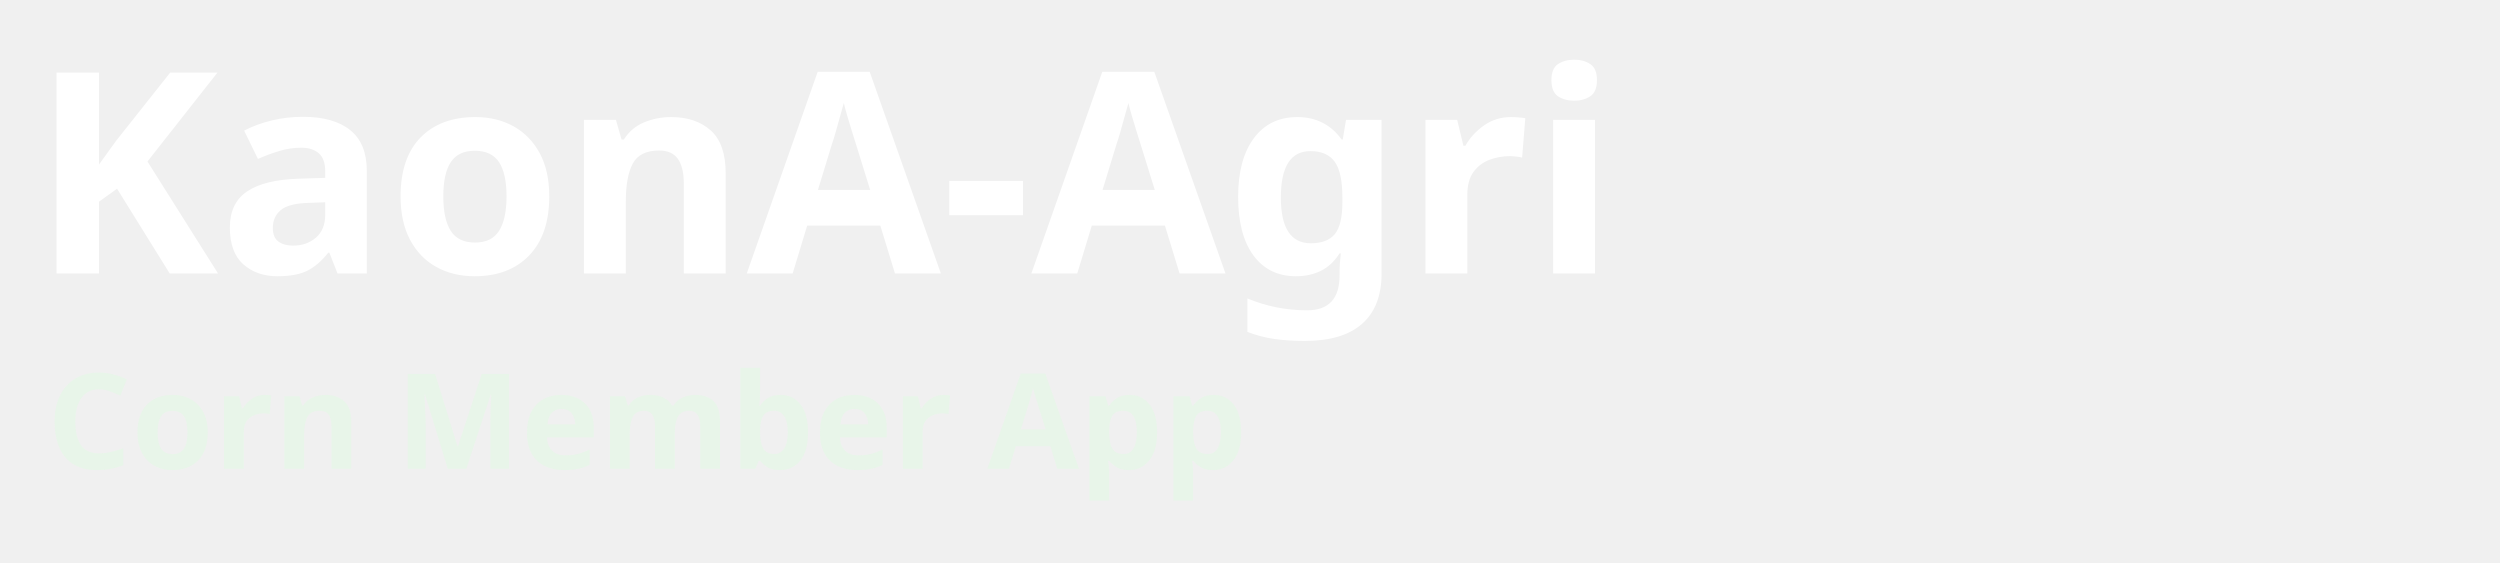
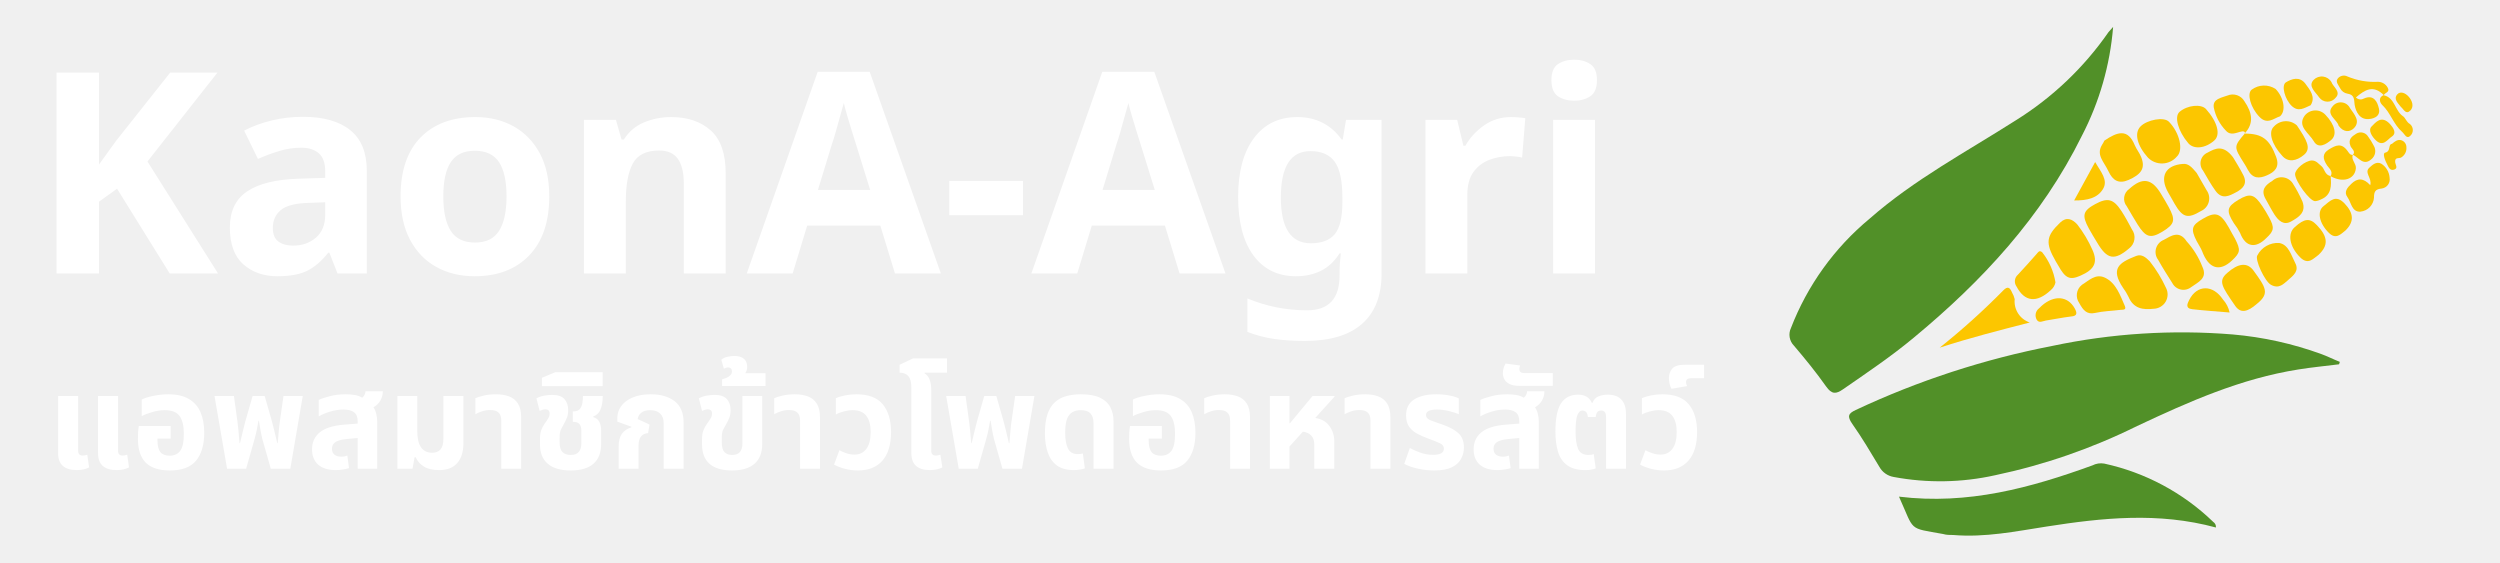
- <svg xmlns="http://www.w3.org/2000/svg" width="320" height="72" viewBox="0 0 320 72" fill="none">
-   <text x="4" y="35" fill="#FFFFFF" font-family="Noto Sans Thai, LINE Seed Sans, system-ui, sans-serif" font-size="36" font-weight="800">KaonA-Agri</text>
-   <text x="6" y="60" fill="#E8F5E9" font-family="Noto Sans Thai, LINE Seed Sans, system-ui, sans-serif" font-size="17" font-weight="700">Corn Member App</text>
+ <svg xmlns="http://www.w3.org/2000/svg" id="Layer_1" data-name="Layer 1" viewBox="0 0 320 72">
+   <defs>
+     <style>.cls-1,.cls-2{isolation:isolate;fill:#fff;}.cls-1{font-size:36px;font-family:NotoSansThai-ExtraBold, Noto Sans Thai;font-weight:800;}.cls-2{font-size:17px;font-family:NotoSansThai-Bold, Noto Sans Thai;font-weight:700;}.cls-3{fill:#519028;}.cls-4{fill:#fcc600;}</style>
+   </defs>
+   <text class="cls-1" transform="translate(4 35)">KaonA-Agri</text>
+   <text class="cls-2" transform="translate(6 60)">แอพสมาชิกข้าวโพดอาหารสัตว์</text>
+   <path class="cls-3" d="M299.4,46.63c-1.73.22-3.48.38-5.2.66-7.4,1.17-14.05,4.14-20.65,7.24a76.39,76.39,0,0,1-18.17,6.3,32.36,32.36,0,0,1-13,.22,2.58,2.58,0,0,1-1.83-1.31c-1.11-1.85-2.21-3.71-3.45-5.47-.7-1-.51-1.35.43-1.79a107.19,107.19,0,0,1,25.15-8.2,80.05,80.05,0,0,1,23.11-1.47,44.34,44.34,0,0,1,11.34,2.51c.8.29,1.58.69,2.37,1Z" />
+   <path class="cls-3" d="M270.48,3.44a36.58,36.58,0,0,1-4,13.94C261.35,27.77,253.69,36,244.94,43.24c-2.87,2.39-6,4.49-9.05,6.6-.87.6-1.42.67-2.16-.39-1.27-1.8-2.68-3.53-4.11-5.21a2,2,0,0,1-.38-2.25,34.12,34.12,0,0,1,10.07-14c5.69-5,12.36-8.54,18.7-12.58A40.49,40.49,0,0,0,269.89,4.11C270,4,270.13,3.84,270.48,3.44Z" />
+   <path class="cls-3" d="M283.64,67.52c-7.38-2-14.52-1.24-21.63-.13-4,.62-7.89,1.43-12,1.09-.43,0-.87,0-1.31-.13-4.52-.82-3.6-.28-5.63-4.78,8.84,1.08,16.88-1.14,24.76-4a2.39,2.39,0,0,1,1.52-.23,28.93,28.93,0,0,1,13.94,7.46A.77.77,0,0,1,283.64,67.52Z" />
+   <path class="cls-4" d="M272.52,31.8c-1.89,1.6-2.81,1.41-4.08-.74-.36-.6-.73-1.19-1.06-1.8-.93-1.69-.77-2.28.8-3.13s2.32-.72,3.37.89c.49.75.91,1.54,1.33,2.33A1.76,1.76,0,0,1,272.52,31.8Z" />
+   <path class="cls-4" d="M275.16,33.44a16.81,16.81,0,0,1,2.08,3.39,1.83,1.83,0,0,1-1.57,2.69c-1.36.16-2.58,0-3.23-1.54a6.94,6.94,0,0,0-.7-1.15c-1.62-2.44-.55-3.2,1.69-4.07C274.17,32.47,274.71,33,275.16,33.44Z" />
+   <path class="cls-4" d="M265.9,28.74A15.84,15.84,0,0,1,267.84,32c.7,1.59.26,2.5-1.55,3.29-1.37.6-1.93.34-2.85-1.33-.1-.18-.21-.34-.31-.52-1.34-2.34-1.25-3.2.57-4.95C264.49,27.73,265.23,28,265.9,28.74Z" />
+   <path class="cls-4" d="M259.81,41.28c-3.87,1-7.57,1.93-11.53,3.22a90.53,90.53,0,0,0,8.15-7.34c.57-.58.85-.35,1.12.3a3,3,0,0,1,.33.83A2.85,2.85,0,0,0,259.81,41.28Z" />
+   <path class="cls-4" d="M272.55,24.18c1.71-1.56,2.92-1.32,4.11.72.3.52.62,1,.91,1.56.93,1.7.81,2.22-.76,3.18s-2.18.71-3.2-.91c-.48-.76-.92-1.55-1.38-2.32A1.52,1.52,0,0,1,272.55,24.18Z" />
+   <path class="cls-4" d="M279.89,30.89a10.48,10.48,0,0,1,2,3.22c.74,1.53-.54,2-1.43,2.65a1.6,1.6,0,0,1-2.41-.54c-.64-1-1.24-1.95-1.8-2.95a1.67,1.67,0,0,1,.7-2.56C277.88,30.21,278.92,29.42,279.89,30.89Z" />
+   <path class="cls-4" d="M281.17,22.13c.29.5.79,1.36,1.28,2.23a1.77,1.77,0,0,1-.74,2.66c-1.67,1-2.32.86-3.37-.95-.28-.48-.55-1-.82-1.44-1.13-2-.38-3.48,1.89-3.65C280.09,20.92,280.5,21.33,281.17,22.13Z" />
+   <path class="cls-4" d="M285.71,33.33c-1.6,1.51-3,1.08-3.84-1.18-.18-.45-.48-.87-.71-1.31-.77-1.53-.63-2,.76-2.81,1.69-1,2.3-.77,3.36,1.08.27.48.54,1,.8,1.44C286.82,32,286.77,32.33,285.71,33.33Z" />
+   <path class="cls-4" d="M269.36,18c1.68-1.14,3-1.58,3.89.59.23.54.63,1,.84,1.57.53,1.37,0,2.16-1.65,2.88-1.24.53-2,.08-2.57-1.14s-1.6-2.06-.81-3.36C269.18,18.37,269.28,18.16,269.36,18Z" />
+   <path class="cls-4" d="M290.09,30.47c-1.34,1.36-2.65,1.19-3.35-.63a7.41,7.41,0,0,0-.8-1.26c-1-1.59-.93-2.1.57-3s2.05-.73,3.09.84c.3.45.58.92.84,1.4C291.15,29.12,291.09,29.54,290.09,30.47Z" />
+   <path class="cls-4" d="M285.82,20.12c.29.49.86,1.38,1.33,2.31.55,1.1-.06,1.72-.93,2.18s-1.81,1-2.66-.22c-.58-.81-1.07-1.69-1.57-2.55a1.49,1.49,0,0,1,.59-2.31C283.55,19,284.54,18.47,285.82,20.12Z" />
+   <path class="cls-4" d="M278.63,20.05a2.51,2.51,0,0,1-3.69.13c-1.4-1.56-1.79-3.15-.95-4s3-1.27,3.64-.59C279,17,279.52,19.24,278.63,20.05Z" />
+   <path class="cls-4" d="M288.91,38.87c-1.27,1.12-2.14,1.25-2.82.26-1.67-2.44-2.22-3.15-1-4.2,1.39-1.23,2.55-1.41,3.37-.28C290,36.78,290.56,37.54,288.91,38.87Z" />
+   <path class="cls-4" d="M266.48,36.46c.82-.48,1.73-1.5,2.95-.92,1.43.68,1.94,2.24,2.54,3.6.26.58-.25.49-.54.52-1.1.14-2.22.16-3.28.4s-1.54-.41-2-1.26A1.71,1.71,0,0,1,266.48,36.46Z" />
+   <path class="cls-4" d="M262.52,37.12c-1.83,1.72-3.37,1.51-4.4-.44a1.13,1.13,0,0,1,.17-1.52c.83-.88,1.63-1.79,2.43-2.69.19-.21.3-.47.67-.19a8.29,8.29,0,0,1,1.71,3.87A1.73,1.73,0,0,1,262.52,37.12Z" />
+   <path class="cls-4" d="M287.35,17.1c2.24,0,3.17.76,4,3,.47,1.28-.17,1.9-1.17,2.34s-1.85.45-2.47-.73a7.52,7.52,0,0,0-.45-.78c-1.36-2.16-1.36-2.16.1-3.87Z" />
+   <path class="cls-4" d="M283.41,18c-1.14,1-2.61,1.16-3.32.32-1.3-1.54-1.81-3.39-1.11-4,1-.86,2.76-1.05,3.39-.36C283.85,15.62,284.27,17.27,283.41,18Z" />
+   <path class="cls-4" d="M293.46,23.45a17.36,17.36,0,0,1,1.26,2.36c.5,1.4-.51,2-1.46,2.54s-1.63-.11-2.15-.92c-.4-.63-.74-1.3-1.11-1.95-.68-1.19,0-1.81.86-2.33A1.72,1.72,0,0,1,293.46,23.45Z" />
+   <path class="cls-4" d="M292.81,35.91c-.46.36-1.08,1.15-2.15.53-.78-.45-2.07-3.22-1.72-3.75a2.94,2.94,0,0,1,2.79-1.59c1.21.2,1.55,1.59,2.06,2.57S293.64,35.2,292.81,35.91Z" />
+   <path class="cls-4" d="M303.39,23.7c.26-.91-.82-1.6-.11-2.24.41-.38.91-.83,1.52-.51a2.29,2.29,0,0,1,1.07,1.82,1.18,1.18,0,0,1-1,1.36c-.83.08-1,.39-1,1.18a1.93,1.93,0,0,1-1.73,1.78c-1.12.08-1.18-1.19-1.67-1.86s0-1.23.5-1.7C301.74,22.77,302.52,22.75,303.39,23.7Z" />
+   <path class="cls-4" d="M287.37,17.1c0-.26-.19-.32-.39-.28-.69.12-1.42.61-2.05-.08a5.9,5.9,0,0,1-1.57-3c-.16-1.09,1-1.23,1.75-1.51a1.73,1.73,0,0,1,2.18.74c1,1.47,1.25,2.83,0,4.14Z" />
+   <path class="cls-4" d="M305.15,12.2c-1.38-1.41-2.46-.69-3.59.27a.82.82,0,0,0,1,.15c1.27-.58,1.75.41,1.94,1.27.26,1.11-.88,1.39-1.56,1.35-1.15-.07-1.54-1.39-1.58-2.15s-.3-1-.88-1.1a1.27,1.27,0,0,1-.93-.67c-.19-.39-.61-.79-.36-1.21a1,1,0,0,1,1.29-.32,8.82,8.82,0,0,0,3.91.68,1.44,1.44,0,0,1,1.23.74c.36.61-.38.63-.51,1Z" />
+   <path class="cls-4" d="M296.75,32.64c-.63.42-1.29,1.36-2.36.27-1.34-1.36-1.62-3-.67-3.83,1.24-1.13,1.95-1.2,2.83-.27C298,30.31,298.07,31.42,296.75,32.64Z" />
+   <path class="cls-4" d="M294,16.05c1.23,1.84,1.9,2.93.92,3.76s-2.05,1-2.8.13c-1.35-1.47-1.8-3.06-1.07-3.73A2.08,2.08,0,0,1,294,16.05Z" />
+   <path class="cls-4" d="M298.32,22.51c.11,1.24.13,2.44-1.2,3a2.07,2.07,0,0,1-.79.24c-.68,0-2.54-2.55-2.56-3.45,0-.67,1.3-1.73,2.14-1.76.58,0,.85.42,1.24.73s.43,1.17,1.17,1.25Z" />
+   <path class="cls-4" d="M291.84,14.89c-.78.24-1.62,1.12-2.63.07-1.17-1.21-1.62-3-1-3.48a2.68,2.68,0,0,1,3.07-.09C292.33,12.49,292.65,14.18,291.84,14.89Z" />
+   <path class="cls-4" d="M300.21,29.51c-.57.43-1.2,1.21-2.12.29-1.24-1.23-1.54-2.74-.68-3.41s1.55-1.55,2.7-.34S301.39,28.37,300.21,29.51Z" />
+   <path class="cls-4" d="M298.32,22.54c.35-.58-.2-1-.45-1.36-.58-.86-.64-1.53.24-2.06s1.6-.88,2.38.21c.17.22.3.53.67.5v0c-.25.63.45,1.09.39,1.72-.13,1.41-1.67,1.9-3.23,1Z" />
+   <path class="cls-4" d="M297.68,14.72c1.2,1.27,1.5,2.53.7,3.21-.64.54-1.63,1.17-2.22.14S294,16.18,295,14.8A1.75,1.75,0,0,1,297.68,14.72Z" />
+   <path class="cls-4" d="M261.37,39.11c1.58-1.37,3.3-1.22,4.18.34.35.62.35,1-.45,1.06-1.08.13-2.15.35-3.23.52-.39.06-.87.39-1.17-.11a1.12,1.12,0,0,1,.27-1.43Z" />
+   <path class="cls-4" d="M285.39,40c-1.62-.14-3.19-.24-4.77-.42-.94-.1-.63-.73-.41-1.17,1-2,3.05-2,4.33-.07A3.54,3.54,0,0,1,285.39,40Z" />
+   <path class="cls-4" d="M295.76,13.47c-.82.36-1.57.91-2.43.08s-1.35-2.58-.75-3c.79-.49,1.77-.79,2.49.14C295.67,11.5,296.44,12.42,295.76,13.47Z" />
+   <path class="cls-4" d="M265.49,25.66l2.69-4.92c.69,1.23,1.71,2.3,1,3.46S267.2,25.67,265.49,25.66Z" />
+   <path class="cls-4" d="M301.16,19.83c.42-.46-.15-.78-.29-1.12-.37-.9.2-1.26.73-1.6a1.1,1.1,0,0,1,1.53.39,8.19,8.19,0,0,1,.7,1.13,1.34,1.34,0,0,1-.34,1.79c-1,.84-1.58-.27-2.33-.62Z" />
+   <path class="cls-4" d="M299.34,16.09c-.17-.77-1.7-1.44-.76-2.49a1.32,1.32,0,0,1,2.22.24c.55.8,1.37,1.66.51,2.56C300.81,16.91,300,17,299.34,16.09Z" />
+   <path class="cls-4" d="M305.15,12.2c1.41.33,1.4,2,2.44,2.68.32.22.41.73.89,1a1,1,0,0,1,0,1.54c-.45.39-.69-.26-1-.53-1.13-1-1.48-2.44-2.54-3.44-.36-.34-.53-1,.18-1.28Z" />
+   <path class="cls-4" d="M298.42,10.5c.19.59,1.28,1.26.55,2a1.32,1.32,0,0,1-2.13-.05c-.44-.65-1.48-1.43-.68-2.24A1.44,1.44,0,0,1,298.42,10.5Z" />
+   <path class="cls-4" d="M306.18,18.41c.37-.33.73-.59,1.19-.46a.93.93,0,0,1,.65.9,1.38,1.38,0,0,1-.67,1.31c-.27.16-.81-.08-.77.55,0,.34.43.82-.13,1s-.72-.35-.88-.64c-.27-.49-.65-1.45-.27-1.53C306.08,19.37,305.64,18.47,306.18,18.41Z" />
+   <path class="cls-4" d="M305.92,15.88c.41.46.92,1.17.21,1.62-.52.33-1.08,1.34-2,.48-.51-.48-1.06-1.32-.56-1.8S304.8,14.67,305.92,15.88Z" />
+   <path class="cls-4" d="M307.31,13.68c-.36-.49-1-1-.44-1.62.38-.41,1-.17,1.42.29s.78,1.26.22,1.81S307.69,14,307.31,13.68Z" />
</svg>
